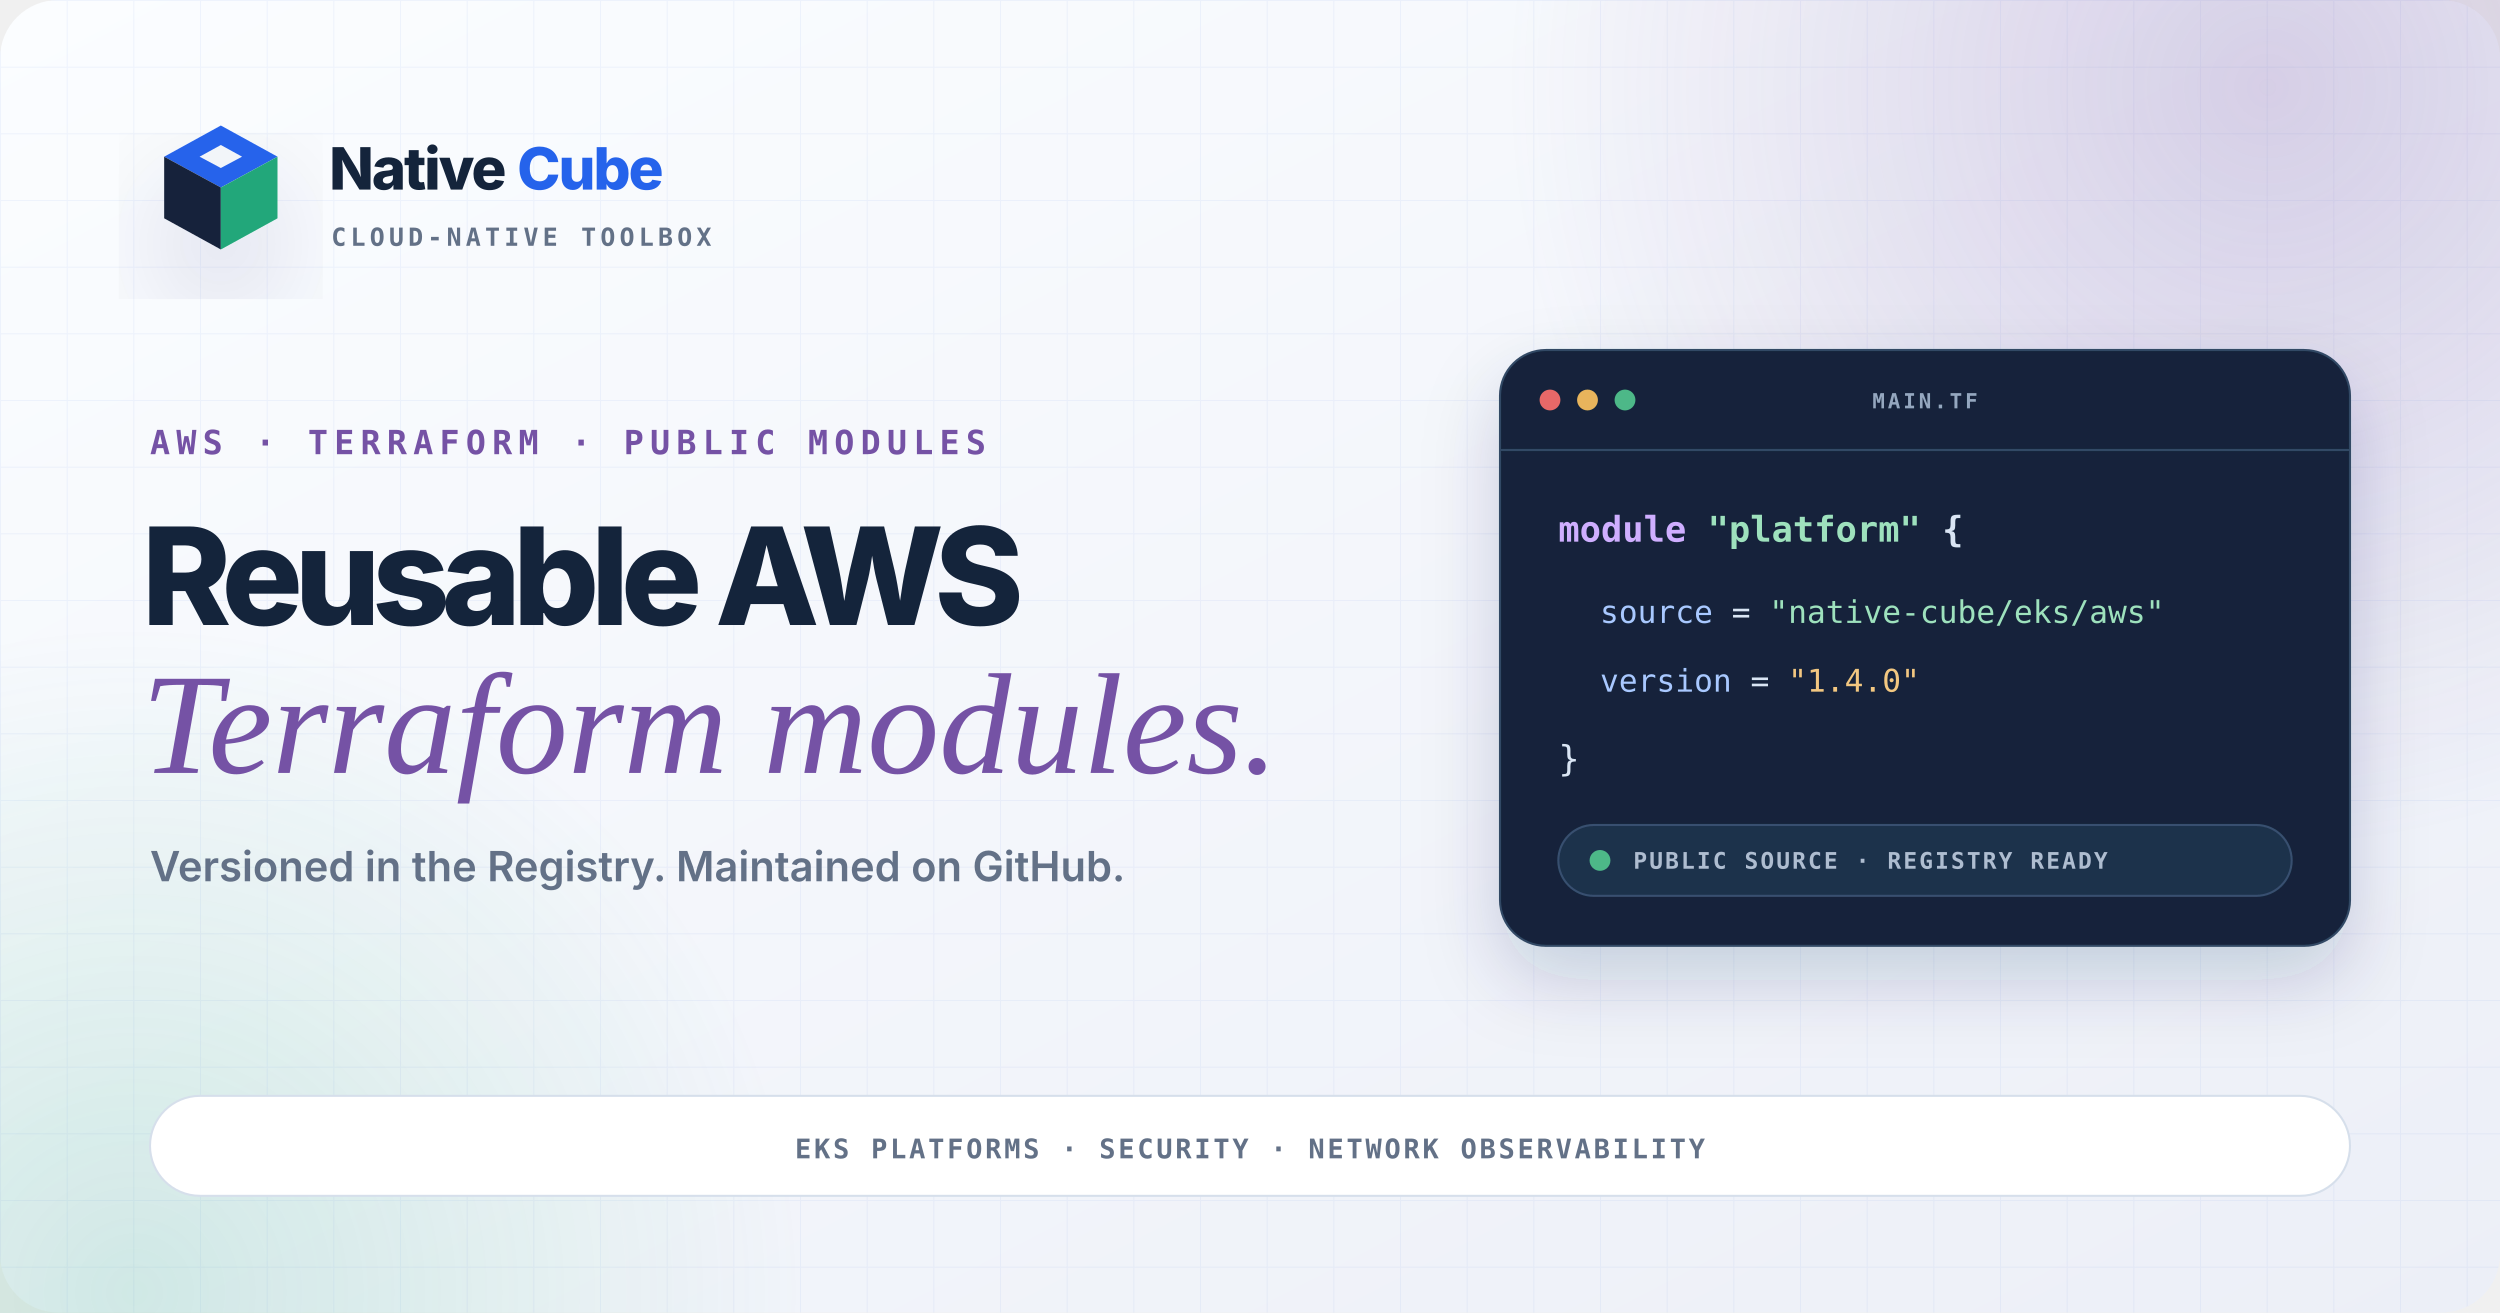
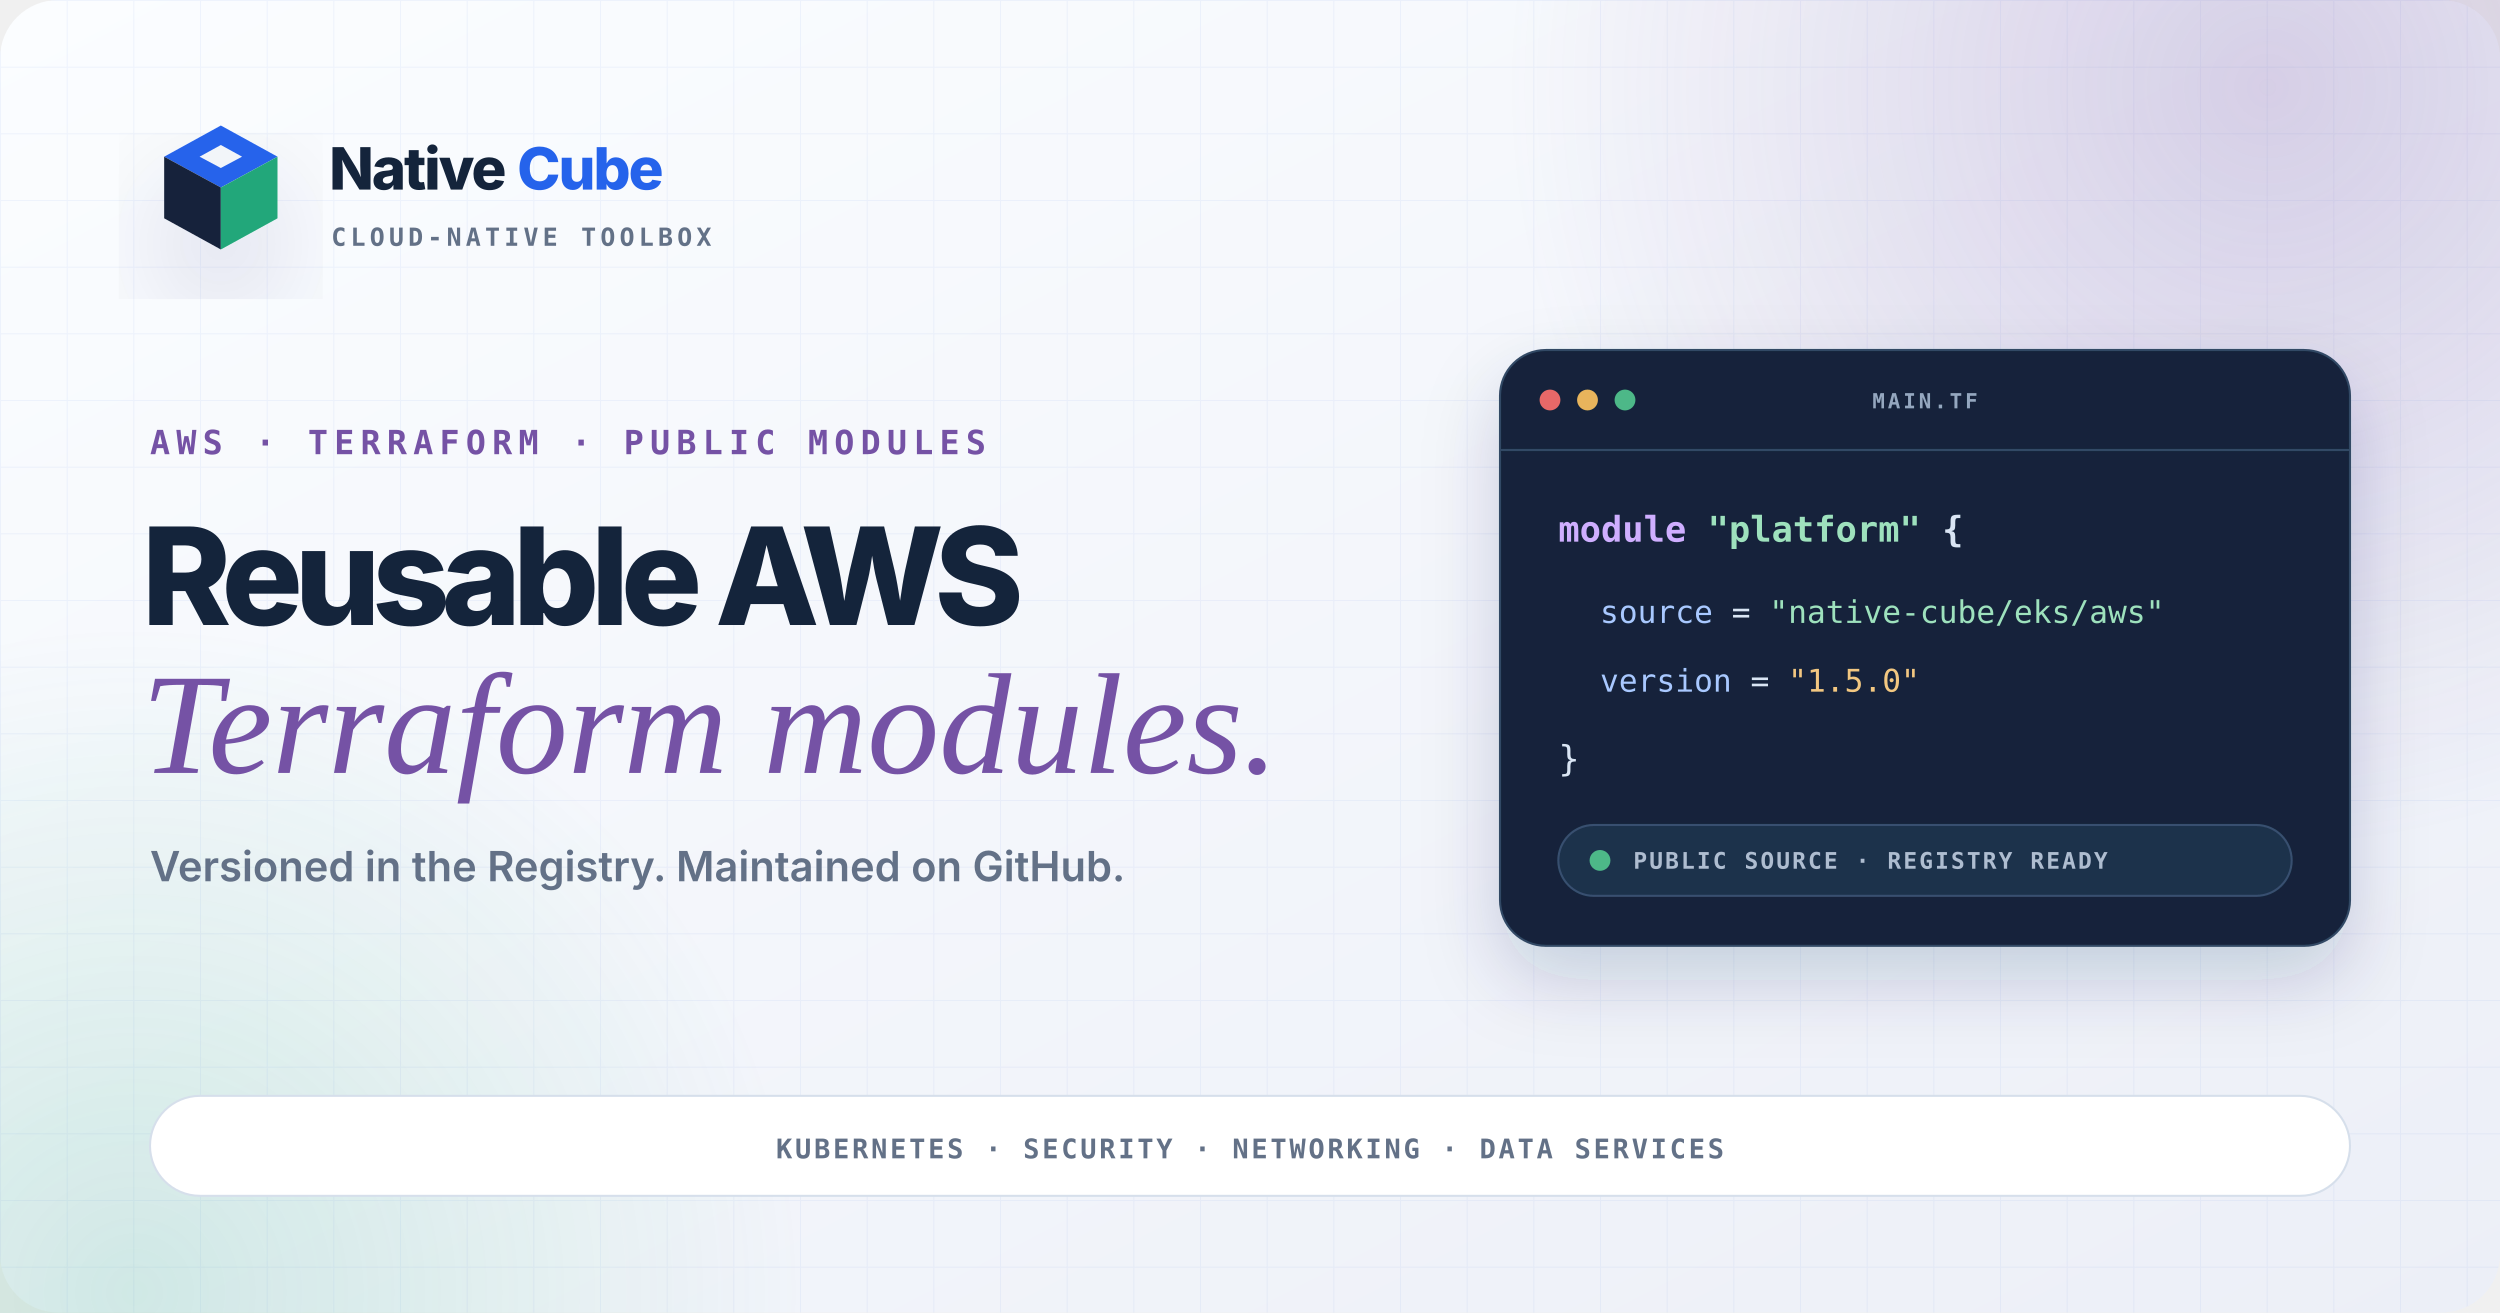
<svg xmlns="http://www.w3.org/2000/svg" width="1200" height="630" viewBox="0 0 1200 630">
  <defs>
    <linearGradient id="background" x1="0" y1="0" x2="1" y2="1">
      <stop offset="0" stop-color="#fbfdff" />
      <stop offset="1" stop-color="#eceff7" />
    </linearGradient>
    <radialGradient id="purple-glow">
      <stop offset="0" stop-color="#7552a5" stop-opacity=".24" />
      <stop offset="1" stop-color="#7552a5" stop-opacity="0" />
    </radialGradient>
    <radialGradient id="green-glow">
      <stop offset="0" stop-color="#22a77a" stop-opacity=".17" />
      <stop offset="1" stop-color="#22a77a" stop-opacity="0" />
    </radialGradient>
    <pattern id="grid" width="32" height="32" patternUnits="userSpaceOnUse">
      <path d="M32 0H0V32" fill="none" stroke="#2563eb" stroke-opacity=".055" />
    </pattern>
    <filter id="shadow" x="-40%" y="-40%" width="180%" height="180%">
      <feDropShadow dx="0" dy="16" stdDeviation="18" flood-color="#17375e" flood-opacity=".18" />
    </filter>
  </defs>
  <rect width="1200" height="630" rx="28" fill="url(#background)" />
  <rect width="1200" height="630" rx="28" fill="url(#grid)" />
  <circle cx="1090" cy="40" r="370" fill="url(#purple-glow)" />
  <circle cx="65" cy="620" r="320" fill="url(#green-glow)" />
  <g transform="translate(72 56) scale(1.7)" filter="url(#shadow)">
    <path d="M20 2.5 36 11.3 20 20 4 11.3 20 2.5Z" fill="#2563eb" />
    <path d="M4 11.3 20 20v17.5L4 28.7V11.3Z" fill="#14243b" />
    <path d="M36 11.3 20 20v17.5l16-8.8V11.3Z" fill="#22a77a" />
    <path d="m20 8 6 3.3-6 3.2-6-3.2L20 8Z" fill="#f2f5f9" />
  </g>
  <text x="158" y="91" fill="#14243b" font-family="-apple-system, BlinkMacSystemFont, 'Segoe UI', sans-serif" font-size="28" font-weight="800" letter-spacing="-1">Native <tspan fill="#2563eb">Cube</tspan>
  </text>
  <text x="159" y="118" fill="#637187" font-family="ui-monospace, SFMono-Regular, Menlo, monospace" font-size="12" font-weight="700" letter-spacing="2">CLOUD-NATIVE TOOLBOX</text>
  <text x="72" y="218" fill="#7552a5" font-family="ui-monospace, SFMono-Regular, Menlo, monospace" font-size="16" font-weight="800" letter-spacing="3">AWS · TERRAFORM · PUBLIC MODULES</text>
  <text x="68" y="300" fill="#14243b" font-family="-apple-system, BlinkMacSystemFont, 'Segoe UI', sans-serif" font-size="65" font-weight="760" letter-spacing="-4">Reusable AWS</text>
  <text x="68" y="371" fill="#7552a5" font-family="Georgia, 'Times New Roman', serif" font-size="69" font-style="italic">Terraform modules.</text>
  <text x="72" y="423" fill="#637187" font-family="-apple-system, BlinkMacSystemFont, 'Segoe UI', sans-serif" font-size="20" font-weight="560">Versioned in the Registry. Maintained on GitHub.</text>
  <g transform="translate(720 168)" filter="url(#shadow)">
    <rect width="408" height="286" rx="22" fill="#14243b" stroke="#314865" />
    <path d="M0 48H408" stroke="#314865" />
    <circle cx="24" cy="24" r="5" fill="#e86867" />
    <circle cx="42" cy="24" r="5" fill="#e8b45b" />
    <circle cx="60" cy="24" r="5" fill="#4db888" />
    <text x="204" y="28" fill="#95a7bf" text-anchor="middle" font-family="ui-monospace, SFMono-Regular, Menlo, monospace" font-size="10" font-weight="700" letter-spacing="1.4">MAIN.TF</text>
    <text x="28" y="92" fill="#cfaeff" font-family="ui-monospace, SFMono-Regular, Menlo, monospace" font-size="17" font-weight="700">module <tspan fill="#9ee1bd">"platform"</tspan>
      <tspan fill="#dae5f4">{</tspan>
    </text>
    <text x="48" y="131" fill="#a9c8ff" font-family="ui-monospace, SFMono-Regular, Menlo, monospace" font-size="15">source  <tspan fill="#dae5f4">=</tspan>
      <tspan fill="#9ee1bd">"native-cube/eks/aws"</tspan>
    </text>
    <text x="48" y="164" fill="#a9c8ff" font-family="ui-monospace, SFMono-Regular, Menlo, monospace" font-size="15">version <tspan fill="#dae5f4">=</tspan>
-       <tspan fill="#f3c781">"1.4.0"</tspan>
+       <tspan fill="#f3c781">"1.5.0"</tspan>
    </text>
    <text x="28" y="202" fill="#dae5f4" font-family="ui-monospace, SFMono-Regular, Menlo, monospace" font-size="17">}</text>
    <rect x="28" y="228" width="352" height="34" rx="17" fill="#1d314c" stroke="#38506f" />
    <circle cx="48" cy="245" r="5" fill="#4db888" />
    <text x="64" y="249" fill="#aebdd0" font-family="ui-monospace, SFMono-Regular, Menlo, monospace" font-size="11" font-weight="700" letter-spacing="1">PUBLIC SOURCE · REGISTRY READY</text>
  </g>
  <g transform="translate(72 526)">
    <rect width="1056" height="48" rx="24" fill="#ffffff" stroke="#d6dfeb" />
-     <text x="528" y="30" fill="#637187" text-anchor="middle" font-family="ui-monospace, SFMono-Regular, Menlo, monospace" font-size="13" font-weight="750" letter-spacing="1.3">EKS PLATFORMS · SECURITY · NETWORK OBSERVABILITY</text>
+     <text x="528" y="30" fill="#637187" text-anchor="middle" font-family="ui-monospace, SFMono-Regular, Menlo, monospace" font-size="13" font-weight="750" letter-spacing="1.3">KUBERNETES · SECURITY · NETWORKING · DATA SERVICES</text>
  </g>
</svg>
